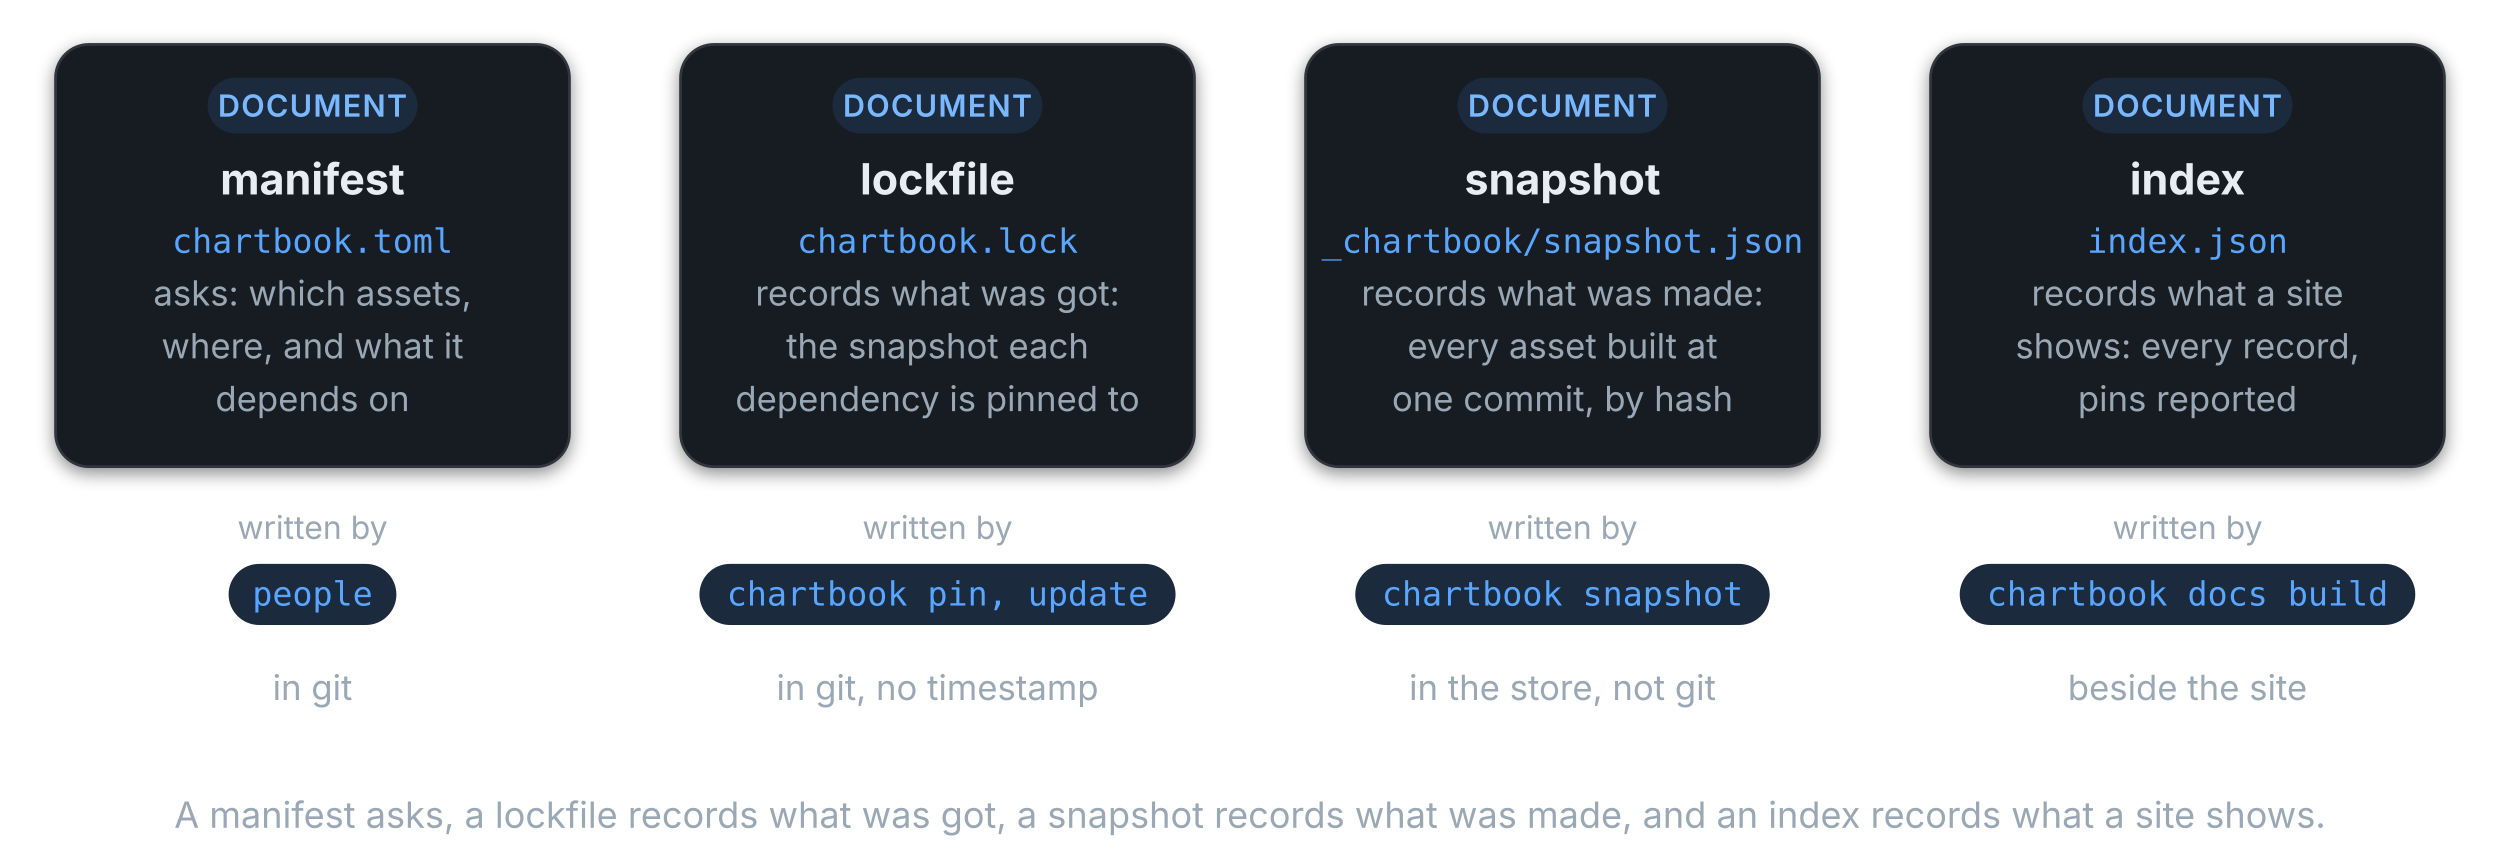
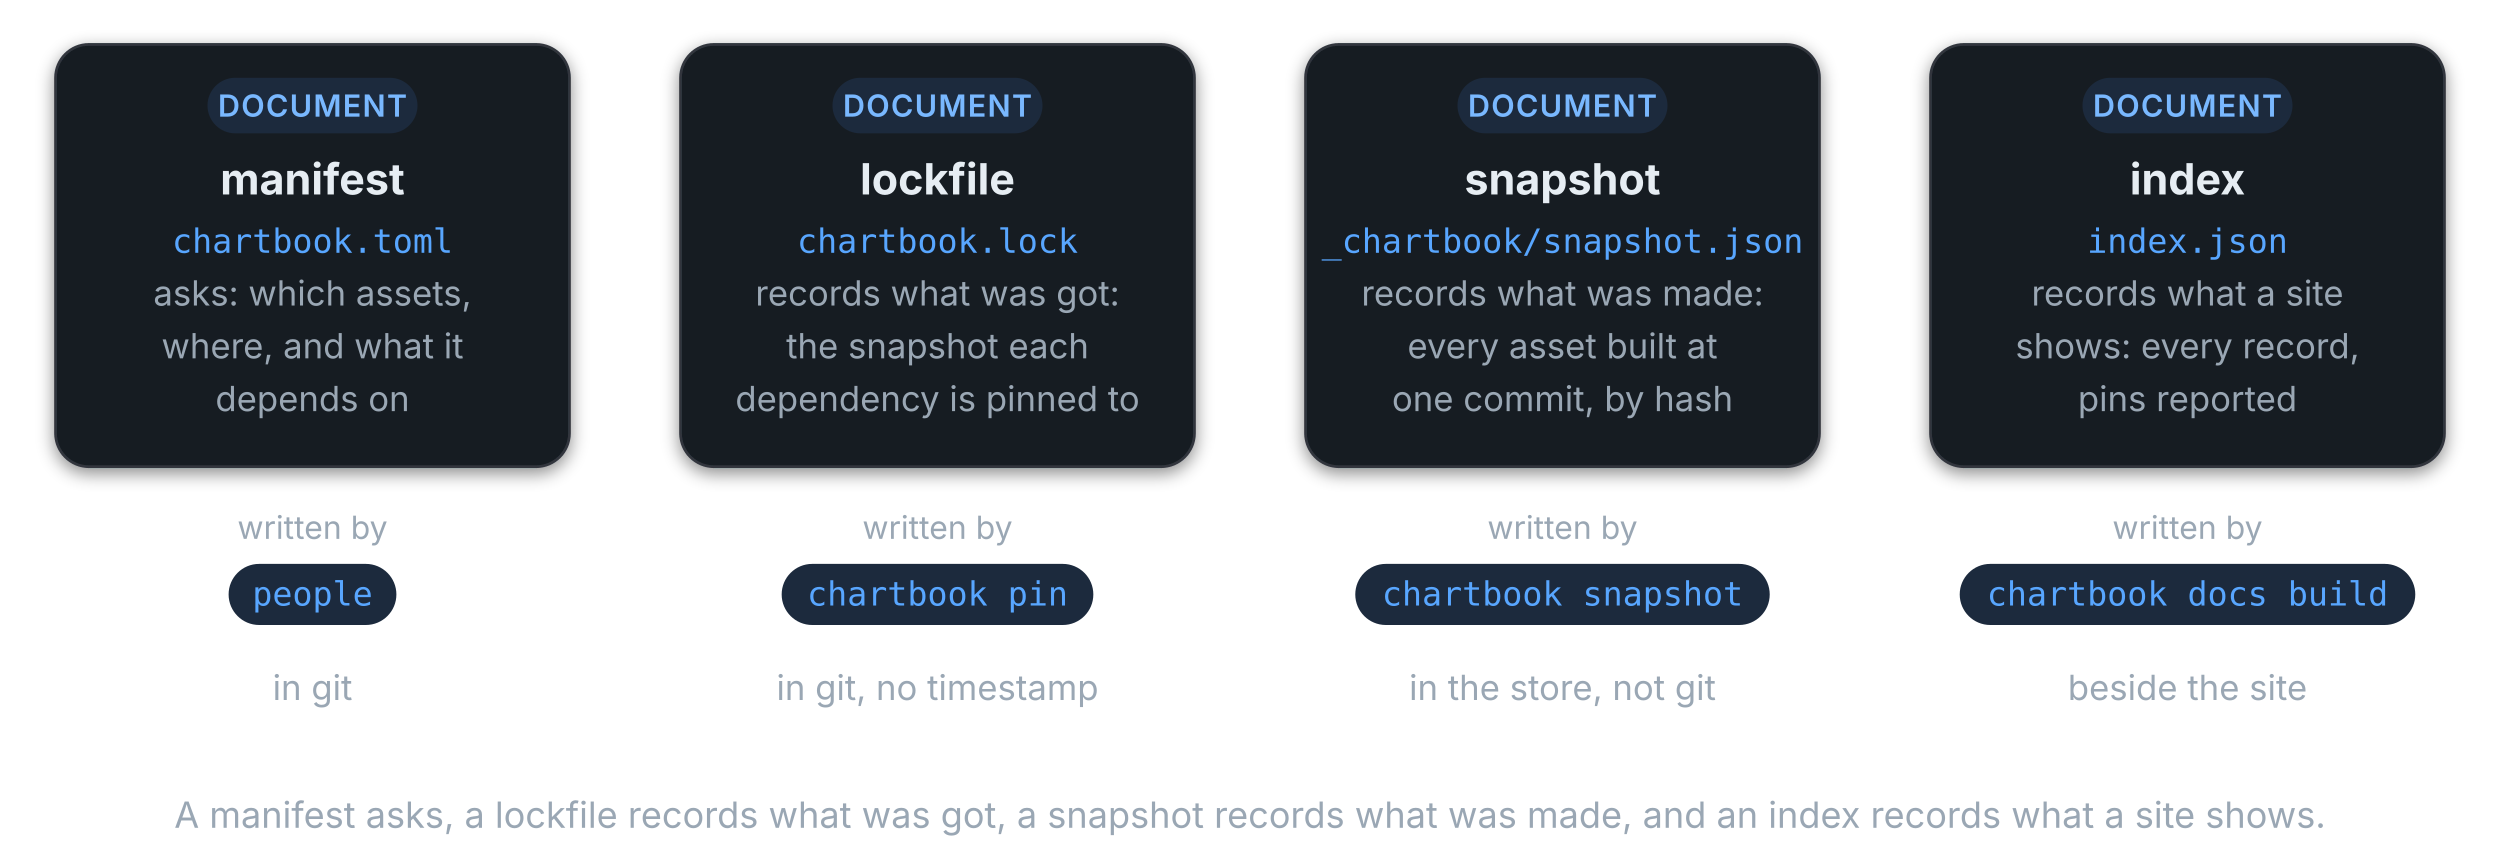
<svg xmlns="http://www.w3.org/2000/svg" viewBox="0 0 900 310" width="900" height="310" font-family="Inter, -apple-system, BlinkMacSystemFont, Segoe UI, Roboto, Helvetica, Arial, sans-serif" font-size="14">
  <defs>
    <marker id="a" viewBox="0 0 10 10" refX="8.5" refY="5" markerWidth="7" markerHeight="7" orient="auto-start-reverse">
      <path d="M 0 0 L 10 5 L 0 10 z" fill="#58a6ff" />
    </marker>
    <marker id="w" viewBox="0 0 10 10" refX="8.5" refY="5" markerWidth="7" markerHeight="7" orient="auto-start-reverse">
      <path d="M 0 0 L 10 5 L 0 10 z" fill="#f0883e" />
    </marker>
    <filter id="s" x="-10%" y="-10%" width="120%" height="140%">
      <feDropShadow dx="0" dy="2" stdDeviation="3" flood-color="#000000" flood-opacity="0.45" />
    </filter>
  </defs>
  <rect x="20" y="16" width="185" height="152" rx="12" fill="#161b22" stroke="#30363d" filter="url(#s)" />
  <rect x="74.7" y="28" width="75.6" height="20" rx="10" fill="#1c2a3d" />
  <text x="112.5" y="42" text-anchor="middle" fill="#79b8ff" font-size="11" font-weight="600" letter-spacing="0.04em">DOCUMENT</text>
  <text x="112.5" y="70" text-anchor="middle" fill="#e6edf3" font-size="15.5" font-weight="650">manifest</text>
  <text x="112.5" y="91" text-anchor="middle" fill="#58a6ff" font-size="12" font-family="JetBrains Mono, SFMono-Regular, Menlo, Consolas, monospace">chartbook.toml</text>
  <text x="112.5" y="110" text-anchor="middle" fill="#9aa7b4" font-size="12.5">asks: which assets,</text>
  <text x="112.5" y="129" text-anchor="middle" fill="#9aa7b4" font-size="12.5">where, and what it</text>
  <text x="112.5" y="148" text-anchor="middle" fill="#9aa7b4" font-size="12.5">depends on</text>
  <text x="112.5" y="194" text-anchor="middle" fill="#9aa7b4" font-size="11.5">written by</text>
  <rect x="82.3" y="203" width="60.4" height="22" rx="11" fill="#1c2a3d" />
  <text x="112.5" y="218" text-anchor="middle" fill="#58a6ff" font-size="12" font-family="JetBrains Mono, SFMono-Regular, Menlo, Consolas, monospace">people</text>
  <text x="112.5" y="252" text-anchor="middle" fill="#9aa7b4" font-size="12.5">in git</text>
  <rect x="245" y="16" width="185" height="152" rx="12" fill="#161b22" stroke="#30363d" filter="url(#s)" />
  <rect x="299.7" y="28" width="75.6" height="20" rx="10" fill="#1c2a3d" />
  <text x="337.5" y="42" text-anchor="middle" fill="#79b8ff" font-size="11" font-weight="600" letter-spacing="0.04em">DOCUMENT</text>
  <text x="337.5" y="70" text-anchor="middle" fill="#e6edf3" font-size="15.5" font-weight="650">lockfile</text>
  <text x="337.5" y="91" text-anchor="middle" fill="#58a6ff" font-size="12" font-family="JetBrains Mono, SFMono-Regular, Menlo, Consolas, monospace">chartbook.lock</text>
  <text x="337.5" y="110" text-anchor="middle" fill="#9aa7b4" font-size="12.5">records what was got:</text>
  <text x="337.5" y="129" text-anchor="middle" fill="#9aa7b4" font-size="12.5">the snapshot each</text>
  <text x="337.5" y="148" text-anchor="middle" fill="#9aa7b4" font-size="12.5">dependency is pinned to</text>
  <text x="337.5" y="194" text-anchor="middle" fill="#9aa7b4" font-size="11.5">written by</text>
-   <rect x="251.8" y="203" width="171.4" height="22" rx="11" fill="#1c2a3d" />
-   <text x="337.5" y="218" text-anchor="middle" fill="#58a6ff" font-size="12" font-family="JetBrains Mono, SFMono-Regular, Menlo, Consolas, monospace">chartbook pin, update</text>
+   <rect x="281.4" y="203" width="112.2" height="22" rx="11" fill="#1c2a3d" />
+   <text x="337.5" y="218" text-anchor="middle" fill="#58a6ff" font-size="12" font-family="JetBrains Mono, SFMono-Regular, Menlo, Consolas, monospace">chartbook pin</text>
  <text x="337.5" y="252" text-anchor="middle" fill="#9aa7b4" font-size="12.5">in git, no timestamp</text>
  <rect x="470" y="16" width="185" height="152" rx="12" fill="#161b22" stroke="#30363d" filter="url(#s)" />
  <rect x="524.7" y="28" width="75.6" height="20" rx="10" fill="#1c2a3d" />
  <text x="562.5" y="42" text-anchor="middle" fill="#79b8ff" font-size="11" font-weight="600" letter-spacing="0.04em">DOCUMENT</text>
  <text x="562.5" y="70" text-anchor="middle" fill="#e6edf3" font-size="15.5" font-weight="650">snapshot</text>
  <text x="562.5" y="91" text-anchor="middle" fill="#58a6ff" font-size="12" font-family="JetBrains Mono, SFMono-Regular, Menlo, Consolas, monospace">_chartbook/snapshot.json</text>
  <text x="562.5" y="110" text-anchor="middle" fill="#9aa7b4" font-size="12.5">records what was made:</text>
  <text x="562.5" y="129" text-anchor="middle" fill="#9aa7b4" font-size="12.5">every asset built at</text>
  <text x="562.5" y="148" text-anchor="middle" fill="#9aa7b4" font-size="12.5">one commit, by hash</text>
  <text x="562.5" y="194" text-anchor="middle" fill="#9aa7b4" font-size="11.5">written by</text>
  <rect x="487.9" y="203" width="149.2" height="22" rx="11" fill="#1c2a3d" />
  <text x="562.5" y="218" text-anchor="middle" fill="#58a6ff" font-size="12" font-family="JetBrains Mono, SFMono-Regular, Menlo, Consolas, monospace">chartbook snapshot</text>
  <text x="562.5" y="252" text-anchor="middle" fill="#9aa7b4" font-size="12.5">in the store, not git</text>
  <rect x="695" y="16" width="185" height="152" rx="12" fill="#161b22" stroke="#30363d" filter="url(#s)" />
  <rect x="749.7" y="28" width="75.6" height="20" rx="10" fill="#1c2a3d" />
  <text x="787.5" y="42" text-anchor="middle" fill="#79b8ff" font-size="11" font-weight="600" letter-spacing="0.04em">DOCUMENT</text>
  <text x="787.5" y="70" text-anchor="middle" fill="#e6edf3" font-size="15.5" font-weight="650">index</text>
  <text x="787.5" y="91" text-anchor="middle" fill="#58a6ff" font-size="12" font-family="JetBrains Mono, SFMono-Regular, Menlo, Consolas, monospace">index.json</text>
  <text x="787.5" y="110" text-anchor="middle" fill="#9aa7b4" font-size="12.5">records what a site</text>
  <text x="787.5" y="129" text-anchor="middle" fill="#9aa7b4" font-size="12.5">shows: every record,</text>
  <text x="787.5" y="148" text-anchor="middle" fill="#9aa7b4" font-size="12.5">pins reported</text>
  <text x="787.5" y="194" text-anchor="middle" fill="#9aa7b4" font-size="11.5">written by</text>
  <rect x="705.5" y="203" width="164.0" height="22" rx="11" fill="#1c2a3d" />
  <text x="787.5" y="218" text-anchor="middle" fill="#58a6ff" font-size="12" font-family="JetBrains Mono, SFMono-Regular, Menlo, Consolas, monospace">chartbook docs build</text>
  <text x="787.5" y="252" text-anchor="middle" fill="#9aa7b4" font-size="12.5">beside the site</text>
  <text x="450.0" y="298" text-anchor="middle" fill="#9aa7b4" font-size="13">A manifest asks, a lockfile records what was got, a snapshot records what was made, and an index records what a site shows.</text>
</svg>
